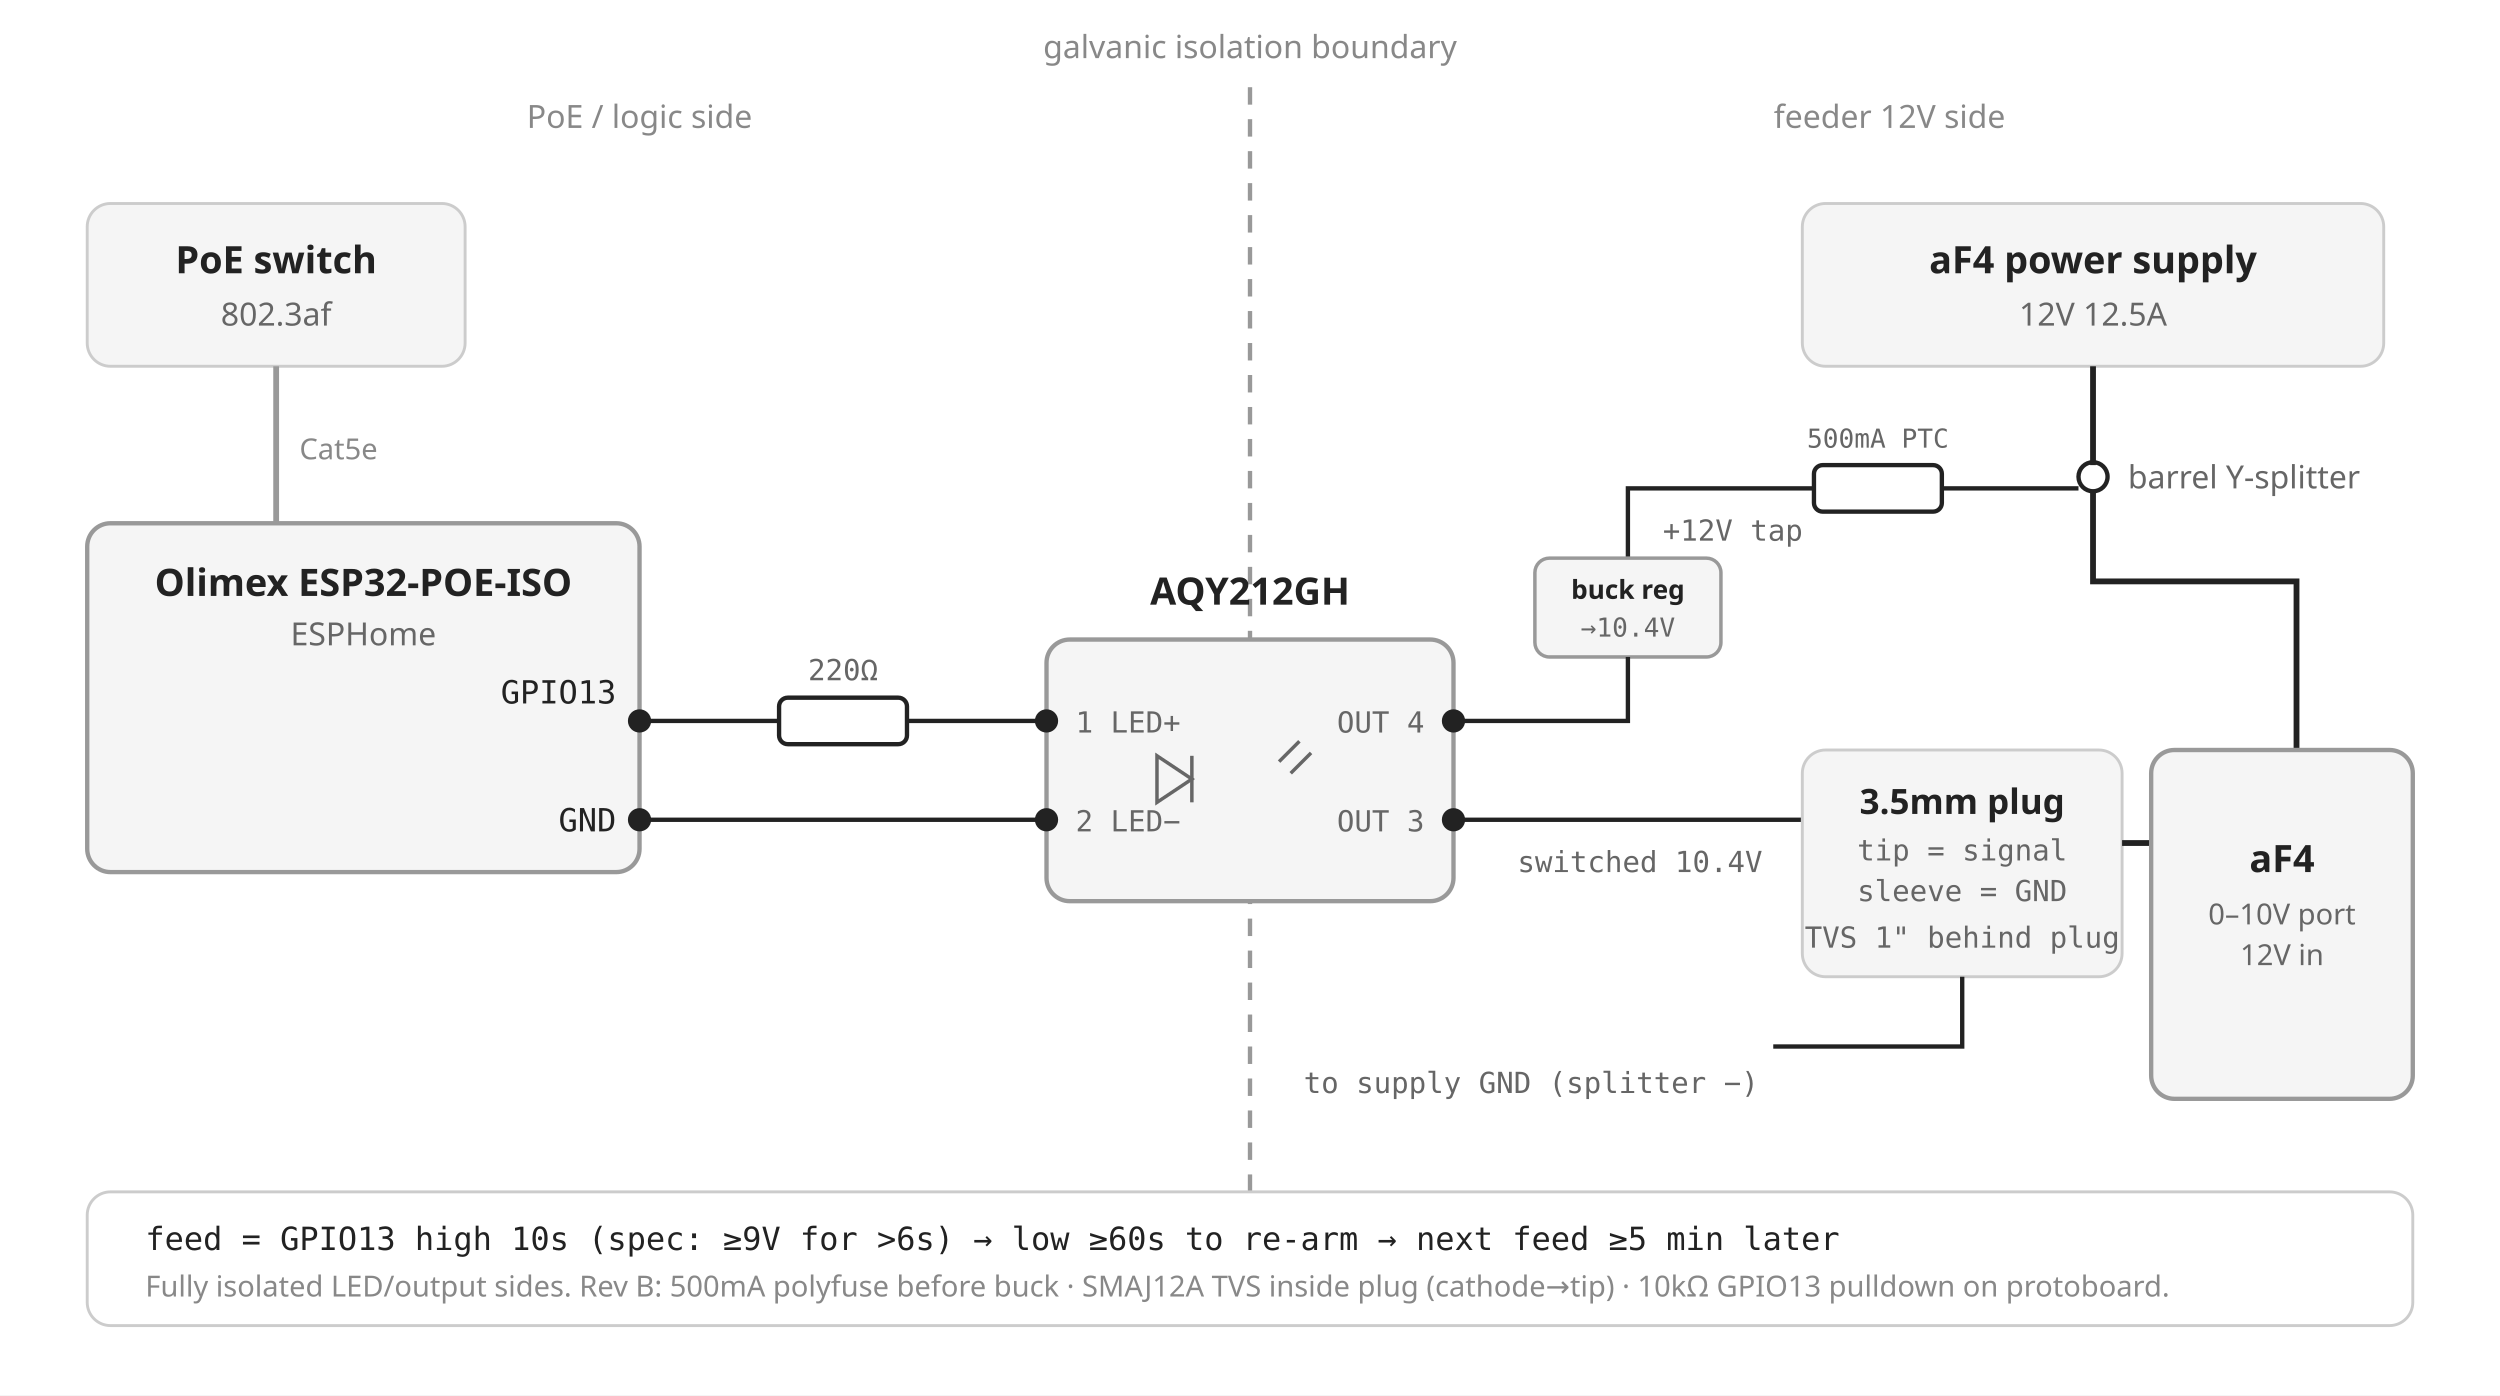
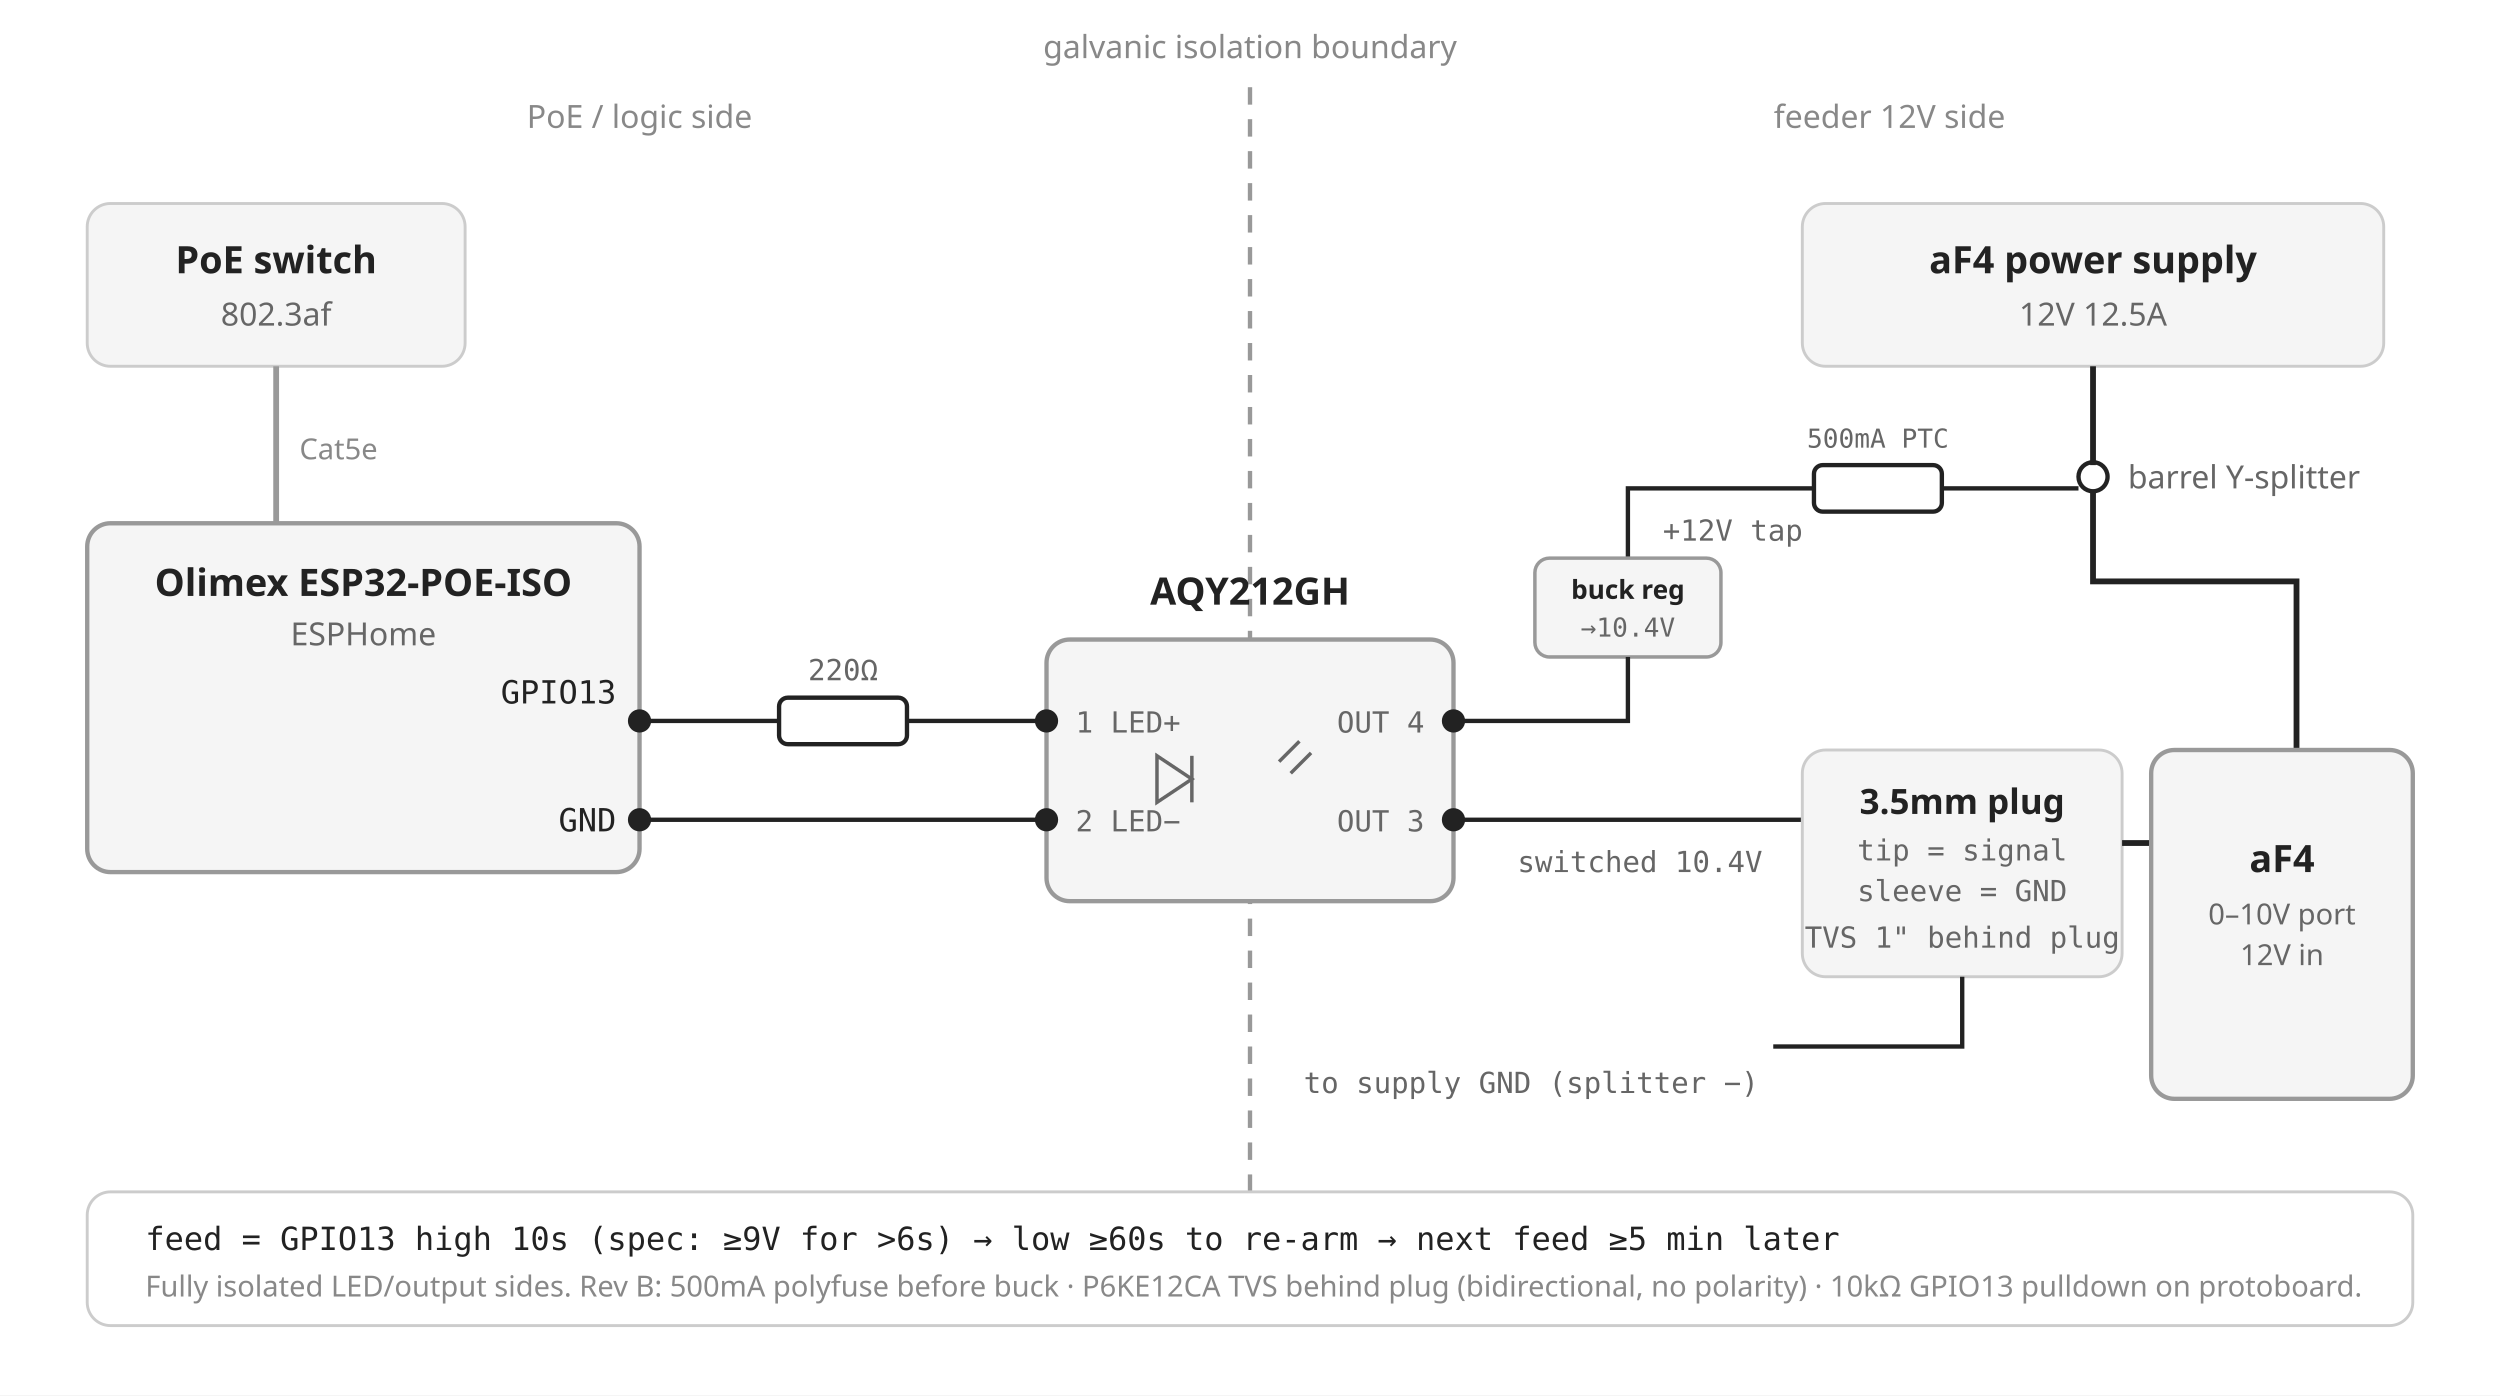
<svg xmlns="http://www.w3.org/2000/svg" viewBox="0 0 860 480" role="img" font-family="sans-serif">
  <rect x="0" y="0" width="860" height="480" fill="#ffffff" />
  <line x1="430" y1="30" x2="430" y2="410" stroke="#999" stroke-width="1.5" stroke-dasharray="6 5" />
  <text x="430" y="20" text-anchor="middle" font-size="11" fill="#888">galvanic isolation boundary</text>
  <text x="220" y="44" text-anchor="middle" font-size="11" fill="#888">PoE / logic side</text>
  <text x="650" y="44" text-anchor="middle" font-size="11" fill="#888">feeder 12V side</text>
  <rect x="30" y="70" width="130" height="56" rx="8" fill="#f5f5f5" stroke="#ccc" />
  <text x="95" y="94" text-anchor="middle" font-size="13" font-weight="600" fill="#222">PoE switch</text>
  <text x="95" y="112" text-anchor="middle" font-size="11" fill="#666">802.3af</text>
  <line x1="95" y1="126" x2="95" y2="180" stroke="#999" stroke-width="2" />
  <text x="103" y="158" font-size="10" fill="#888">Cat5e</text>
  <rect x="30" y="180" width="190" height="120" rx="8" fill="#f5f5f5" stroke="#999" stroke-width="1.5" />
  <text x="125" y="205" text-anchor="middle" font-size="13" font-weight="600" fill="#222">Olimex ESP32-POE-ISO</text>
  <text x="125" y="222" text-anchor="middle" font-size="11" fill="#666">ESPHome</text>
  <circle cx="220" cy="248" r="4" fill="#222" />
  <text x="212" y="242" text-anchor="end" font-size="11" font-family="monospace" fill="#222">GPIO13</text>
  <circle cx="220" cy="282" r="4" fill="#222" />
  <text x="212" y="286" text-anchor="end" font-size="11" font-family="monospace" fill="#222">GND</text>
  <line x1="220" y1="248" x2="268" y2="248" stroke="#222" stroke-width="1.5" />
  <rect x="268" y="240" width="44" height="16" rx="3" fill="none" stroke="#222" stroke-width="1.5" />
  <text x="290" y="234" text-anchor="middle" font-size="10" font-family="monospace" fill="#666">220Ω</text>
  <line x1="312" y1="248" x2="360" y2="248" stroke="#222" stroke-width="1.5" />
  <line x1="220" y1="282" x2="360" y2="282" stroke="#222" stroke-width="1.5" />
  <rect x="360" y="220" width="140" height="90" rx="8" fill="#f5f5f5" stroke="#999" stroke-width="1.5" />
  <text x="430" y="208" text-anchor="middle" font-size="13" font-weight="600" fill="#222">AQY212GH</text>
  <circle cx="360" cy="248" r="4" fill="#222" />
  <text x="370" y="252" font-size="10" font-family="monospace" fill="#666">1 LED+</text>
  <circle cx="360" cy="282" r="4" fill="#222" />
  <text x="370" y="286" font-size="10" font-family="monospace" fill="#666">2 LED−</text>
  <circle cx="500" cy="248" r="4" fill="#222" />
  <text x="490" y="252" text-anchor="end" font-size="10" font-family="monospace" fill="#666">OUT 4</text>
  <circle cx="500" cy="282" r="4" fill="#222" />
  <text x="490" y="286" text-anchor="end" font-size="10" font-family="monospace" fill="#666">OUT 3</text>
  <path d="M 398 260 l 12 8 l -12 8 z" fill="none" stroke="#666" stroke-width="1.2" />
  <line x1="410" y1="260" x2="410" y2="276" stroke="#666" stroke-width="1.2" />
  <path d="M 440 262 l 7 -7 M 444 266 l 7 -7" stroke="#666" stroke-width="1.2" fill="none" />
  <rect x="620" y="70" width="200" height="56" rx="8" fill="#f5f5f5" stroke="#ccc" />
  <text x="720" y="94" text-anchor="middle" font-size="13" font-weight="600" fill="#222">aF4 power supply</text>
  <text x="720" y="112" text-anchor="middle" font-size="11" fill="#666">12V 12.5A</text>
  <line x1="720" y1="126" x2="720" y2="160" stroke="#222" stroke-width="2" />
  <circle cx="720" cy="164" r="5" fill="none" stroke="#222" stroke-width="1.5" />
  <text x="732" y="168" font-size="11" fill="#666">barrel Y-splitter</text>
  <path d="M 720 169 L 720 200 L 790 200 L 790 340" fill="none" stroke="#222" stroke-width="2" />
  <text x="798" y="270" font-size="10" fill="#888">12V to</text>
  <text x="798" y="283" font-size="10" fill="#888">feeder</text>
  <path d="M 715 168 L 668 168" fill="none" stroke="#222" stroke-width="1.5" />
  <rect x="624" y="160" width="44" height="16" rx="3" fill="none" stroke="#222" stroke-width="1.5" />
  <text x="646" y="154" text-anchor="middle" font-size="9" font-family="monospace" fill="#666">500mA PTC</text>
  <path d="M 624 168 L 560 168 L 560 192" fill="none" stroke="#222" stroke-width="1.5" />
  <text x="572" y="186" font-size="10" font-family="monospace" fill="#666">+12V tap</text>
  <rect x="528" y="192" width="64" height="34" rx="5" fill="#f5f5f5" stroke="#999" stroke-width="1.2" />
  <text x="560" y="206" text-anchor="middle" font-size="9" font-weight="600" fill="#222">buck reg</text>
  <text x="560" y="219" text-anchor="middle" font-size="9" font-family="monospace" fill="#666">→10.4V</text>
  <path d="M 560 226 L 560 248 L 500 248" fill="none" stroke="#222" stroke-width="1.5" />
  <line x1="500" y1="282" x2="620" y2="282" stroke="#222" stroke-width="1.5" />
  <text x="522" y="300" font-size="10" font-family="monospace" fill="#666">switched 10.4V</text>
  <rect x="620" y="258" width="110" height="78" rx="8" fill="#f5f5f5" stroke="#ccc" />
  <text x="675" y="280" text-anchor="middle" font-size="12" font-weight="600" fill="#222">3.5mm plug</text>
  <text x="675" y="296" text-anchor="middle" font-size="10" font-family="monospace" fill="#666">tip = signal</text>
  <text x="675" y="310" text-anchor="middle" font-size="10" font-family="monospace" fill="#666">sleeve = GND</text>
  <text x="675" y="326" text-anchor="middle" font-size="10" font-family="monospace" fill="#666">TVS 1" behind plug</text>
  <path d="M 675 336 L 675 360 L 610 360" fill="none" stroke="#222" stroke-width="1.5" />
  <text x="605" y="376" font-size="10" font-family="monospace" fill="#666" text-anchor="end">to supply GND (splitter −)</text>
  <line x1="730" y1="290" x2="740" y2="290" stroke="#222" stroke-width="2" />
  <rect x="740" y="258" width="90" height="120" rx="8" fill="#f5f5f5" stroke="#999" stroke-width="1.5" />
  <text x="785" y="300" text-anchor="middle" font-size="13" font-weight="600" fill="#222">aF4</text>
  <text x="785" y="318" text-anchor="middle" font-size="10" fill="#666">0–10V port</text>
  <text x="785" y="332" text-anchor="middle" font-size="10" fill="#666">12V in</text>
  <rect x="30" y="410" width="800" height="46" rx="8" fill="none" stroke="#ccc" />
  <text x="50" y="430" font-size="11" font-family="monospace" fill="#222">feed = GPIO13 high 10s (spec: ≥9V for &gt;6s) → low ≥60s to re-arm → next feed ≥5 min later</text>
-   <text x="50" y="446" font-size="10" fill="#888">Fully isolated LED/output sides. Rev B: 500mA polyfuse before buck · SMAJ12A TVS inside plug (cathode→tip) · 10kΩ GPIO13 pulldown on protoboard.</text>
+   <text x="50" y="446" font-size="10" fill="#888">Fully isolated LED/output sides. Rev B: 500mA polyfuse before buck · P6KE12CA TVS behind plug (bidirectional, no polarity) · 10kΩ GPIO13 pulldown on protoboard.</text>
</svg>
